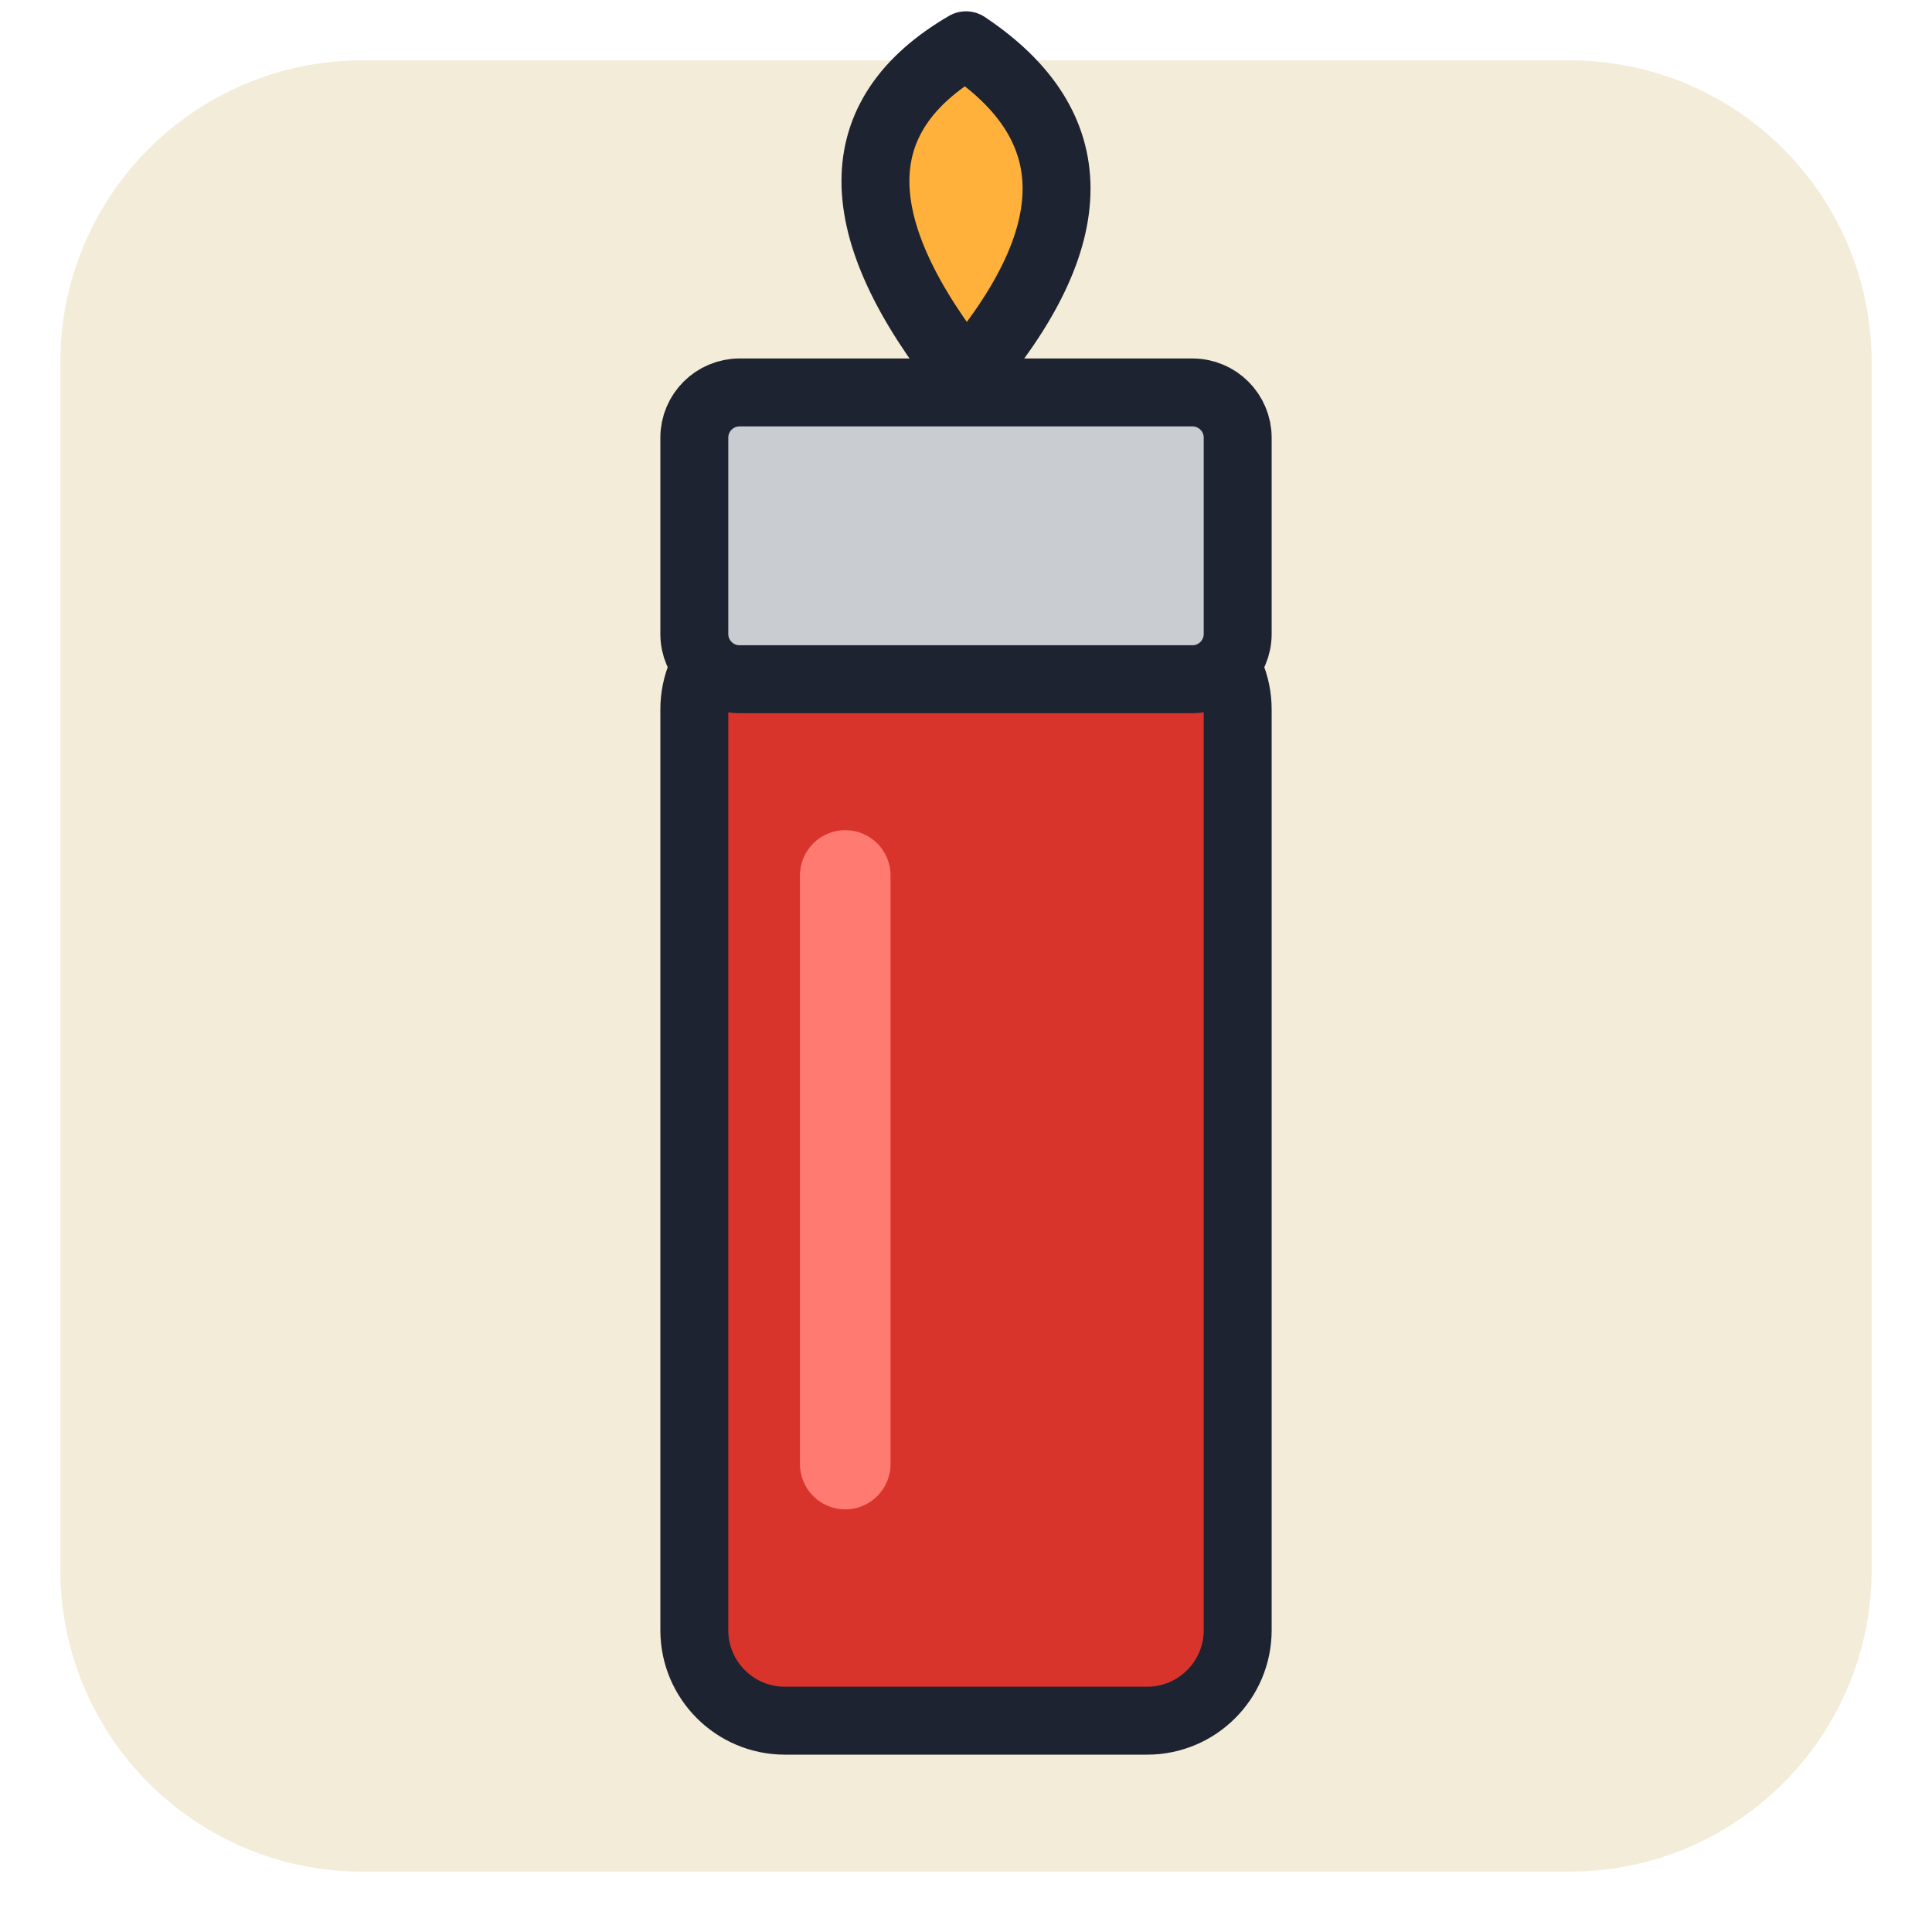
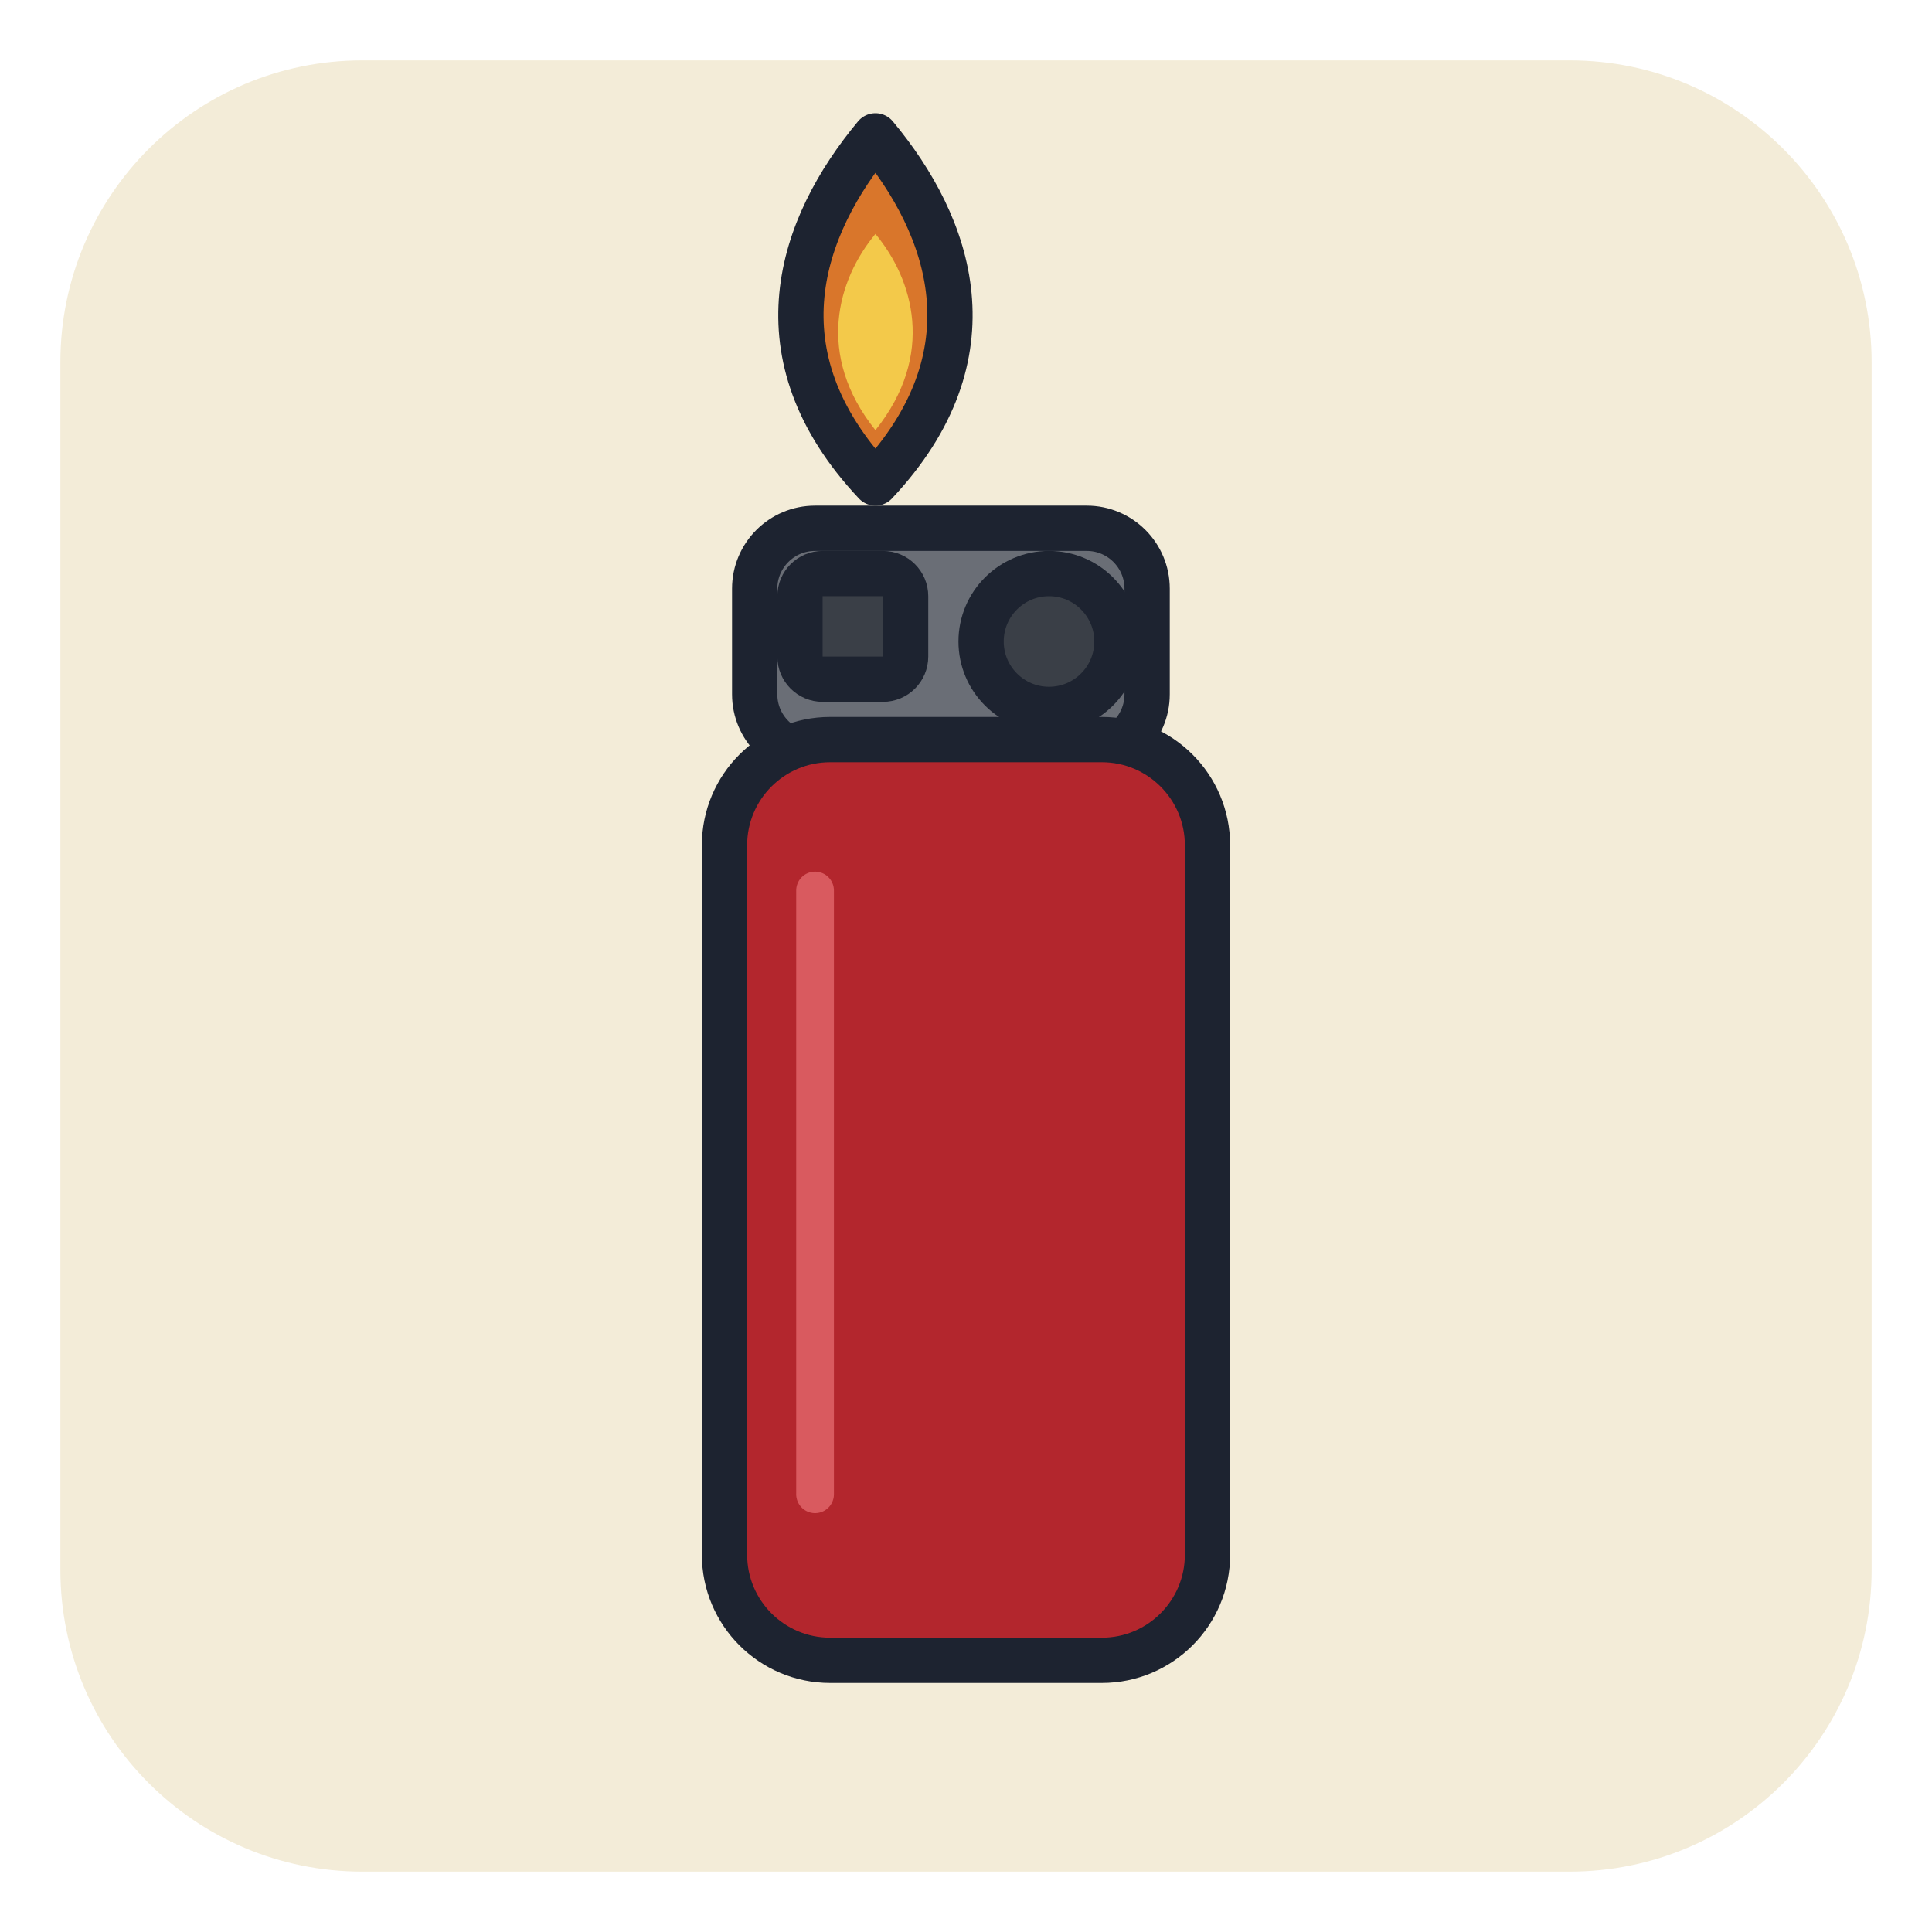
<svg xmlns="http://www.w3.org/2000/svg" width="256" height="256" viewBox="0 0 256 256">
  <rect x="8" y="8" width="240" height="240" rx="40" fill="#f3ecd8" />
-   <g stroke="#1d2330" stroke-width="9" stroke-linejoin="round" stroke-linecap="round">
-     <rect x="92" y="82" width="72" height="146" rx="12" fill="#d8342c" />
-     <rect x="92" y="52" width="72" height="38" rx="6" fill="#c9ccd1" />
-     <path d="M128 50 Q104 20 128 6 Q152 22 128 50 Z" fill="#ffb13b" />
-     <rect x="106" y="110" width="12" height="90" rx="6" fill="#ff7a70" stroke="none" />
+   <g stroke="#1d2330" stroke-width="6" stroke-linejoin="round" stroke-linecap="round">
+     <path d="M116 64 C100 47 106 30 116 18 C126 30 132 47 116 64 Z" fill="#d9762b" />
+     <path d="M116 57 C108 47 111 37 116 31 C121 37 124 47 116 57 Z" fill="#f3c94a" stroke="none" />
+     <rect x="100" y="70" width="52" height="30" rx="8" fill="#6a6e76" />
+     <circle cx="139" cy="85" r="9" fill="#3a3f47" />
+     <rect x="106" y="76" width="14" height="14" rx="3" fill="#3a3f47" />
+     <rect x="96" y="98" width="64" height="122" rx="14" fill="#b3262d" />
+     <path d="M108 118 L108 198" fill="none" stroke="#d95a5f" stroke-width="5" />
  </g>
</svg>
